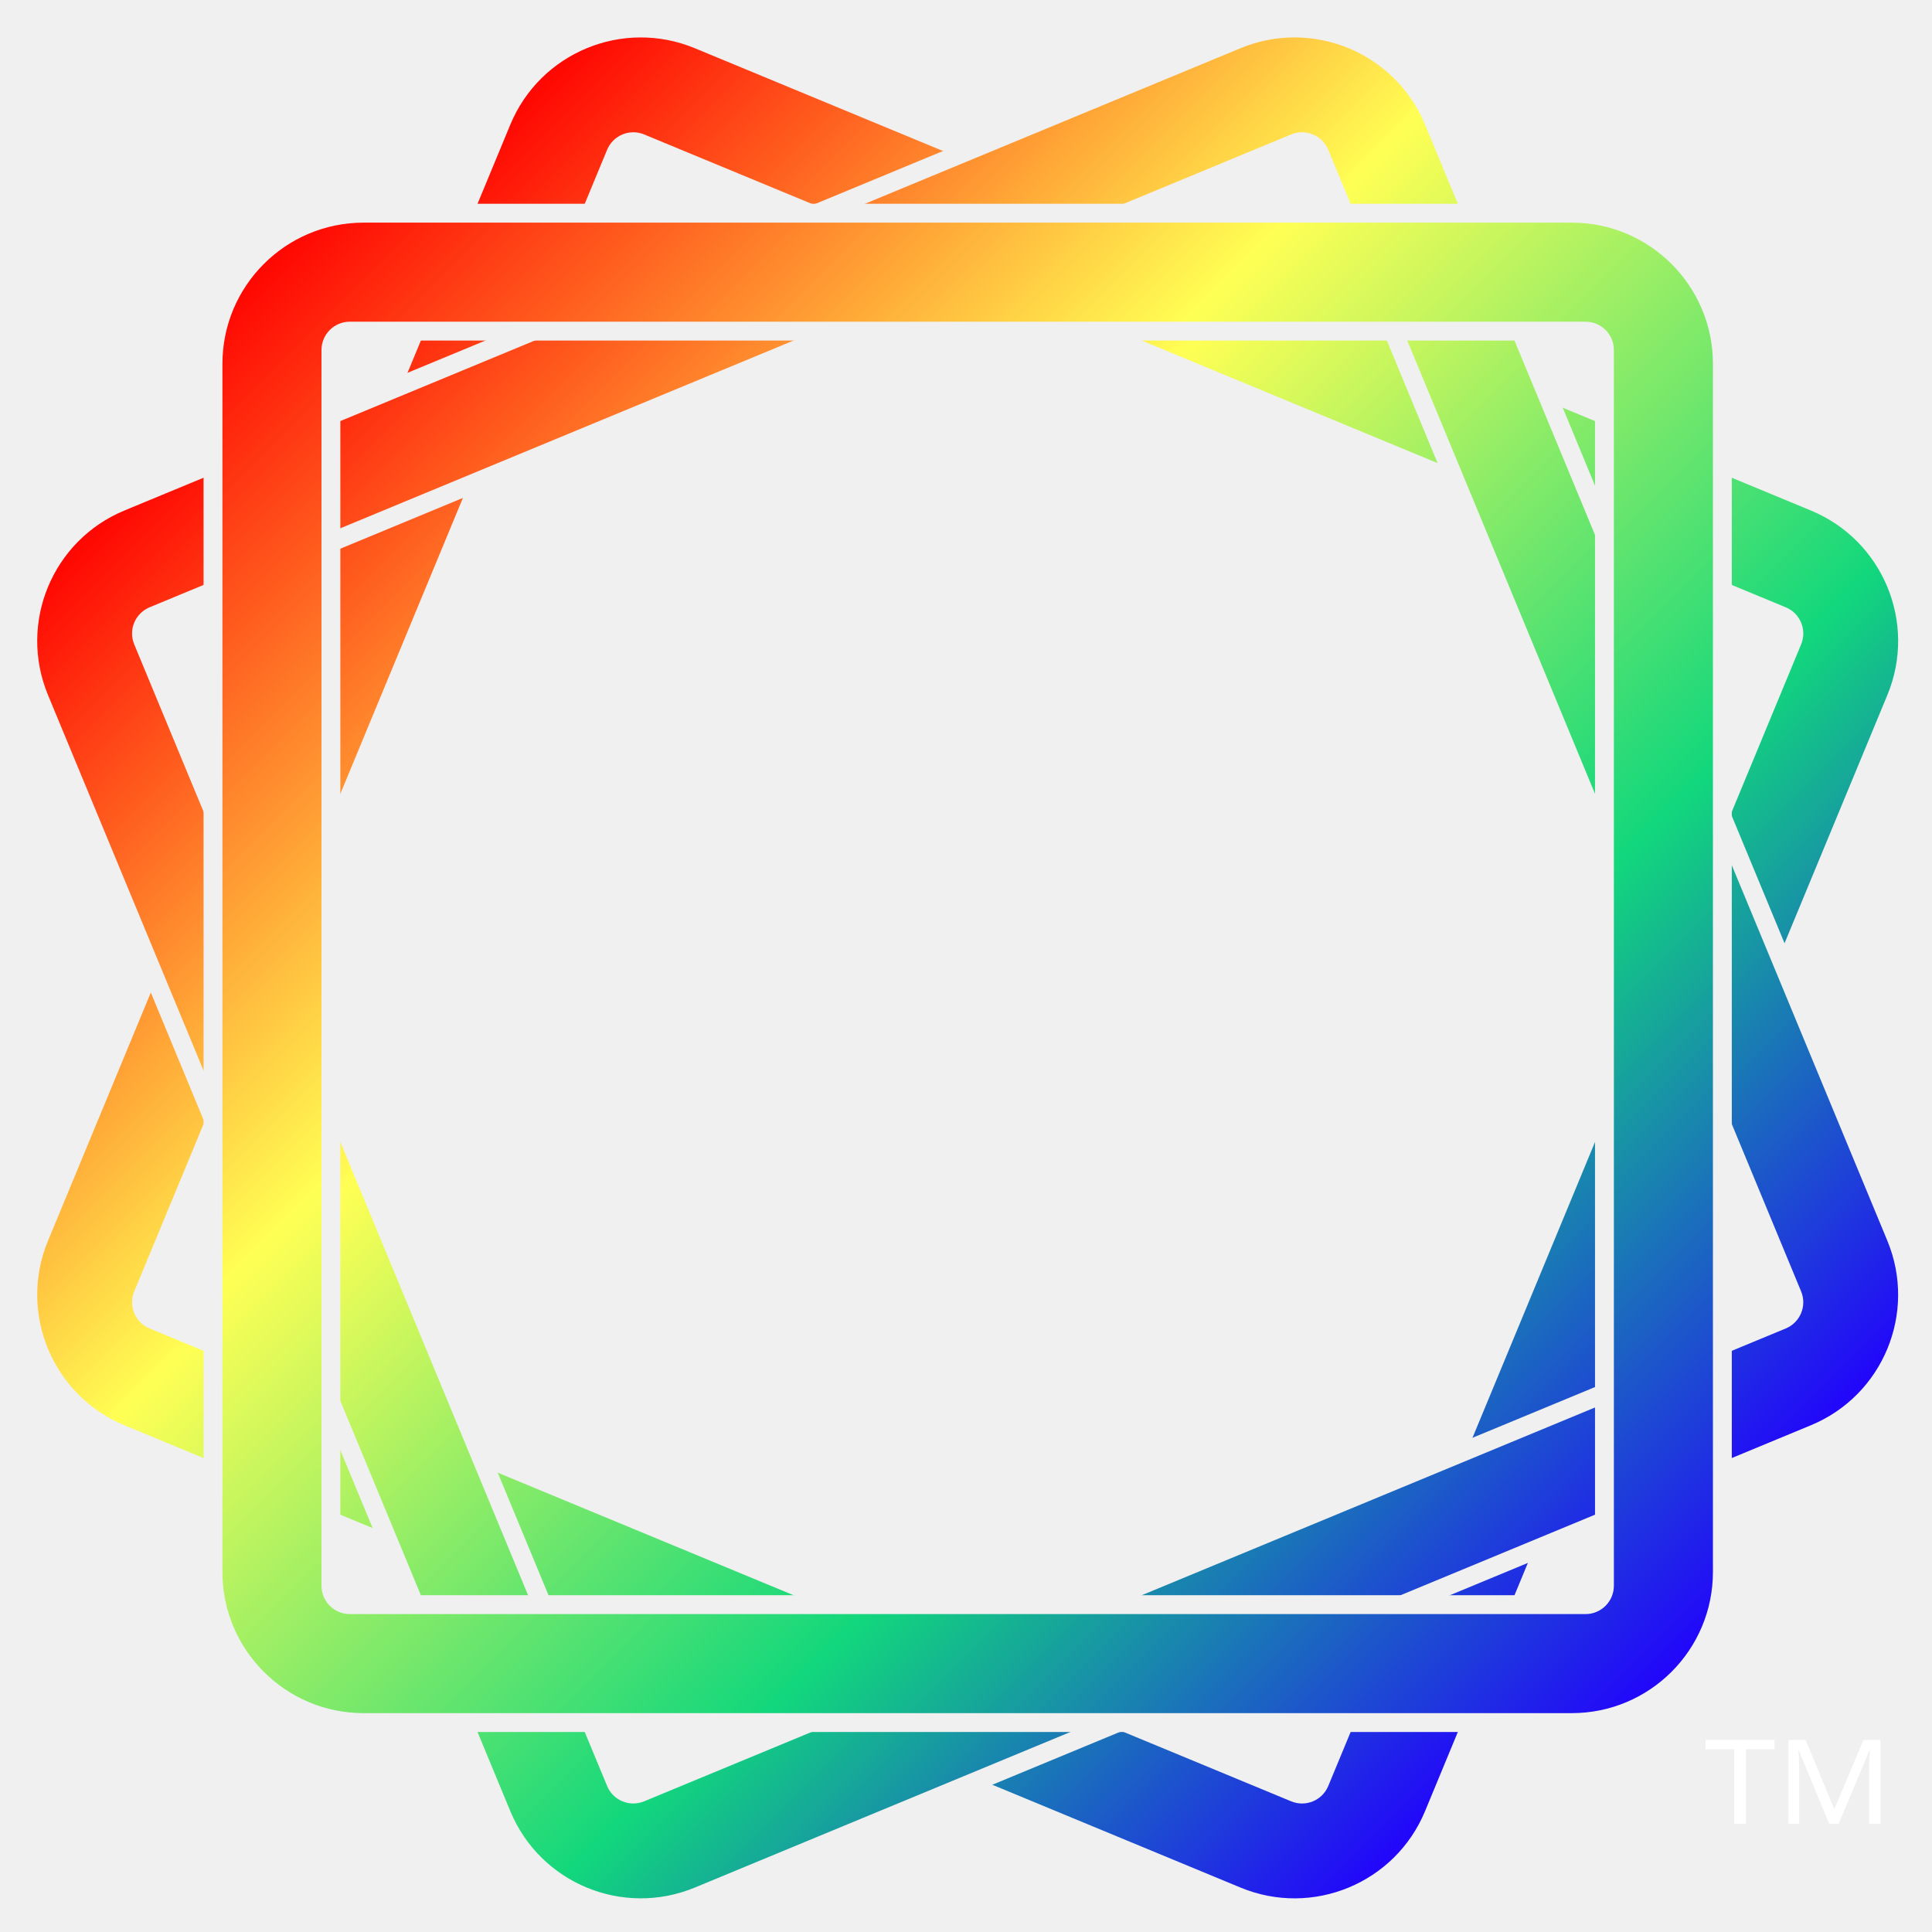
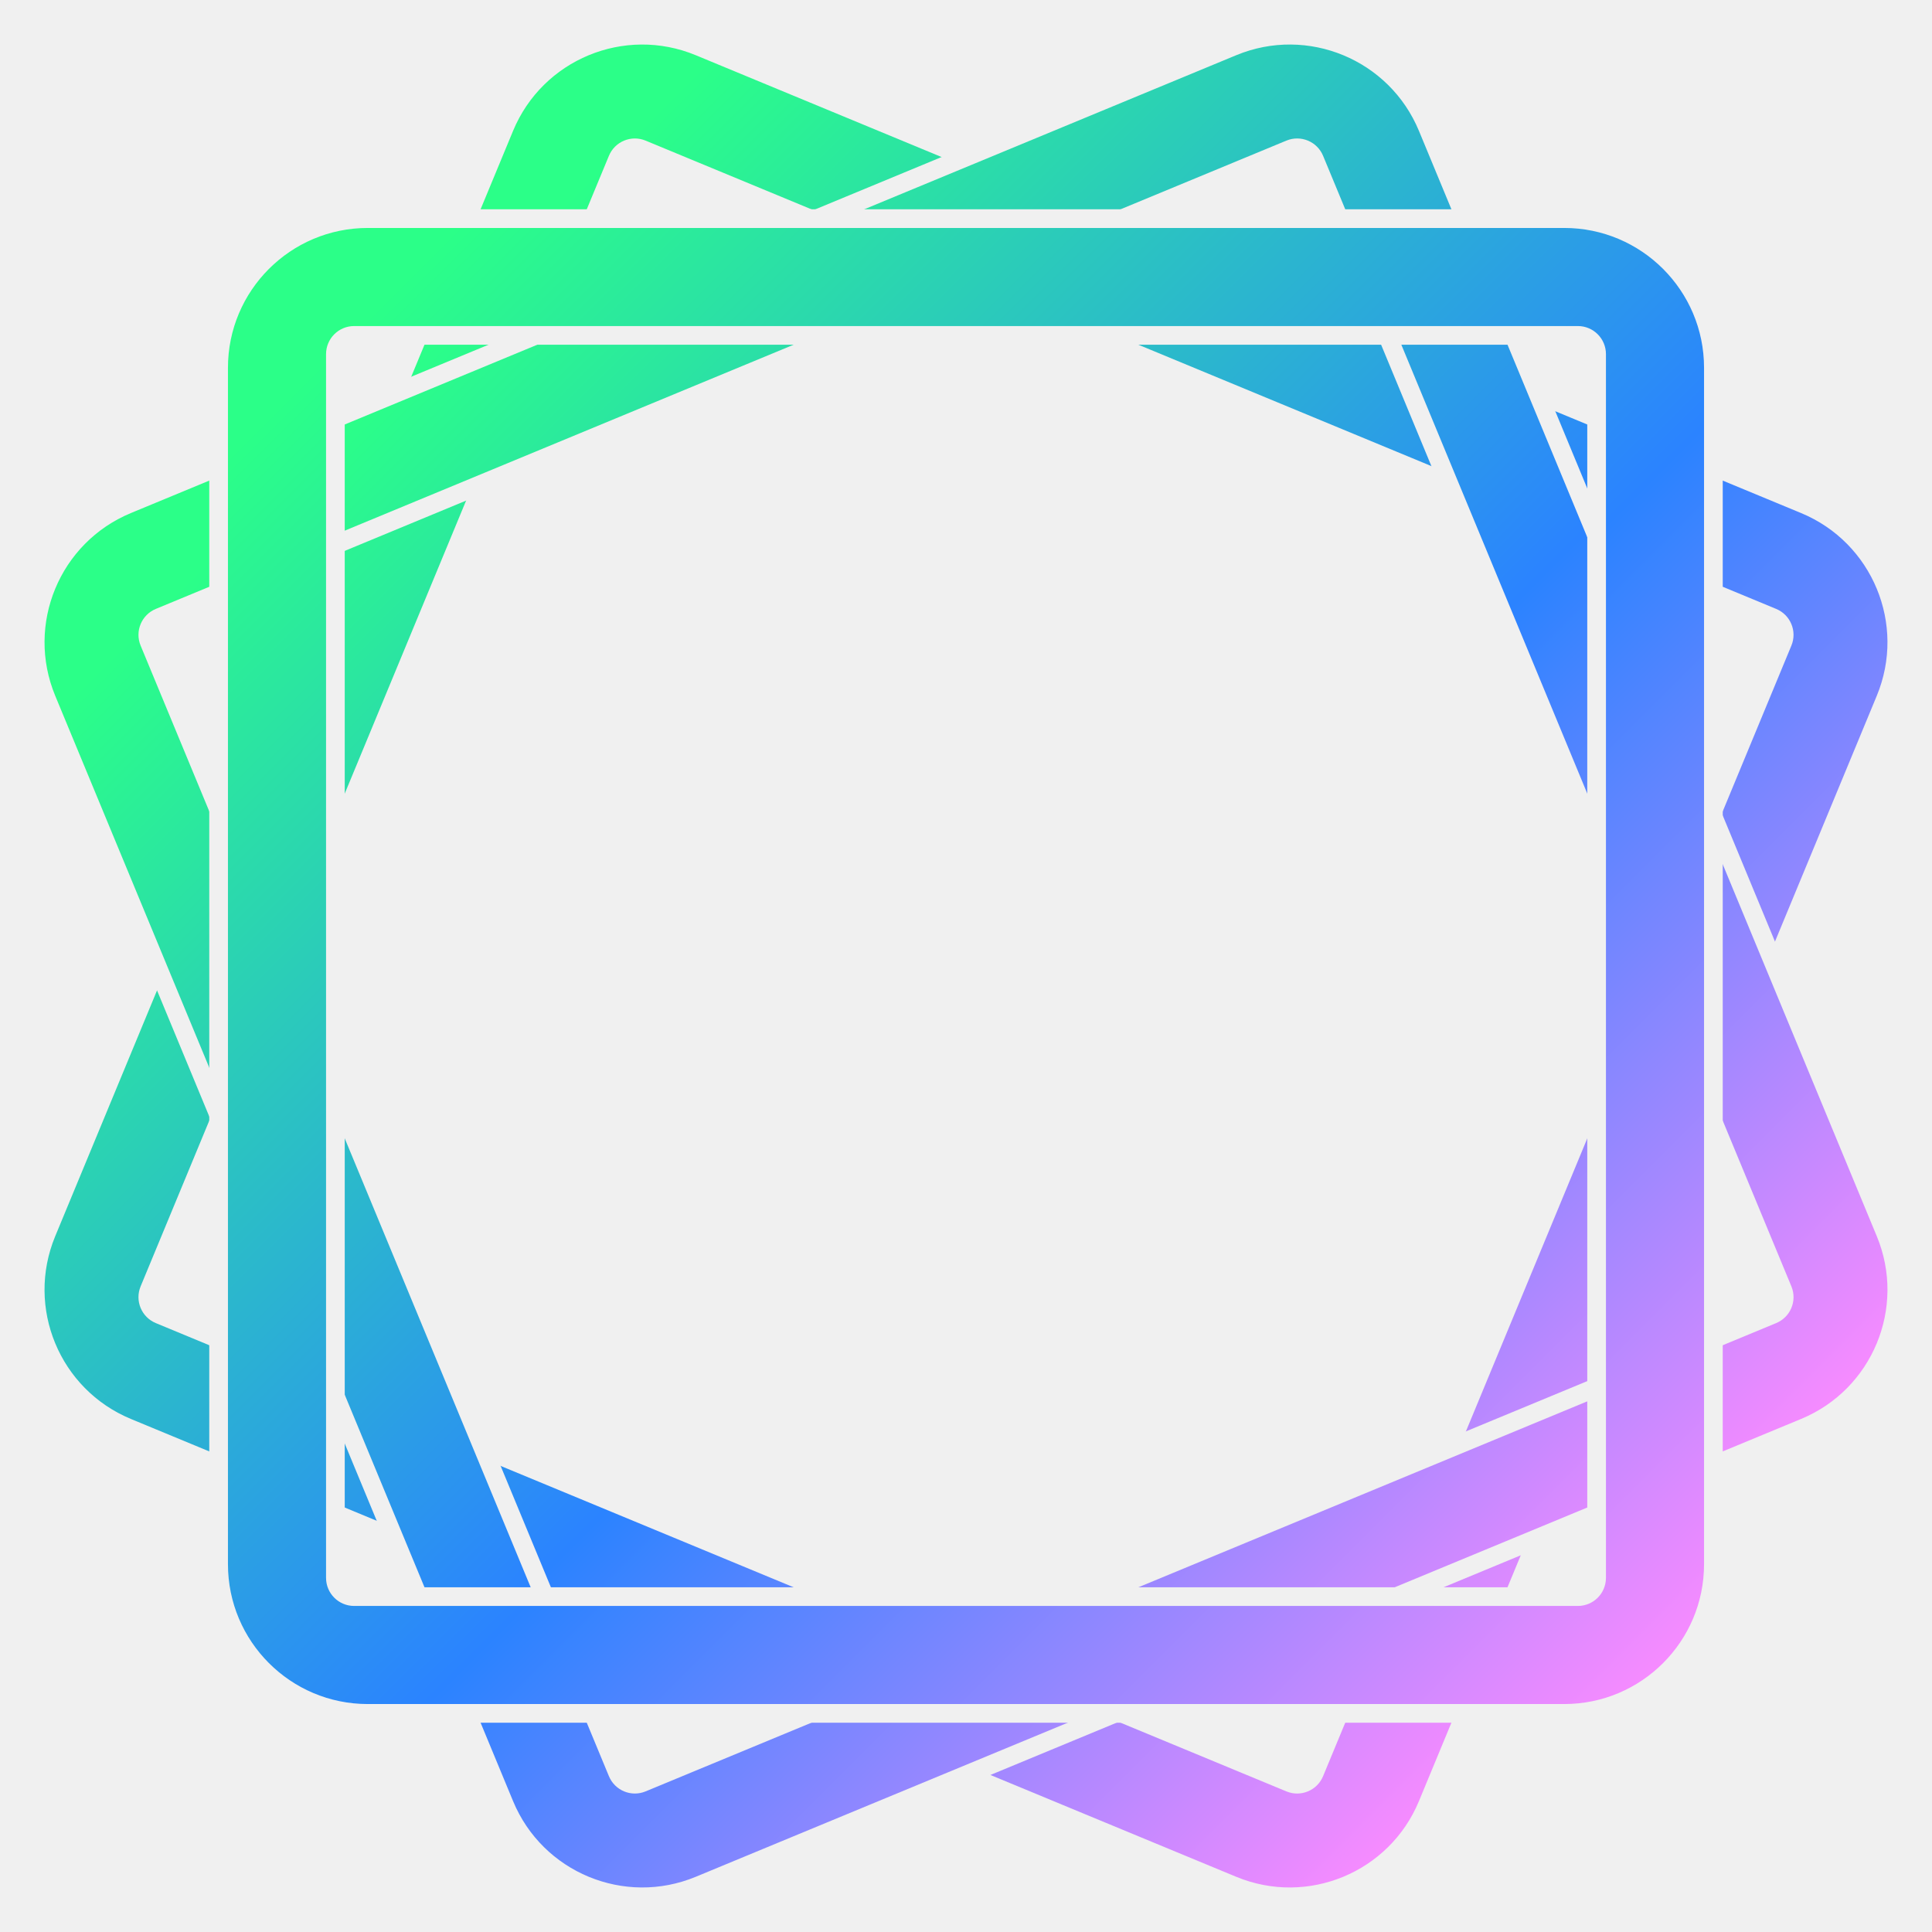
- <svg xmlns="http://www.w3.org/2000/svg" xmlns:xlink="http://www.w3.org/1999/xlink" viewBox="0 0 1024 1024">
+ <svg xmlns="http://www.w3.org/2000/svg" xmlns:xlink="http://www.w3.org/1999/xlink" id="Logo_gradient_type_3" viewBox="0 0 1034 1034">
  <defs>
    <style>
      .cls-1 {
        mask: url(#mask);
      }

      .cls-2 {
        stroke: #fff;
      }

-       .cls-2, .cls-3, .cls-4, .cls-5 {
-         stroke-width: 60px;
-       }
- 
      .cls-2, .cls-3, .cls-4, .cls-5, .cls-6 {
        fill: none;
        stroke-miterlimit: 10;
      }

+       .cls-2, .cls-3, .cls-4, .cls-6 {
+         stroke-width: 60px;
+       }
+ 
      .cls-3 {
-         stroke: url(#New_Gradient_Swatch_1-3);
+         stroke: url(#linear-gradient-2);
      }

      .cls-4 {
-         stroke: url(#New_Gradient_Swatch_1-2);
-       }
- 
-       .cls-7 {
-         fill: #fff;
-         font-family: MyriadPro-Regular, 'Myriad Pro';
-         font-size: 62.18px;
+         stroke: url(#linear-gradient-3);
      }

      .cls-5 {
-         stroke: url(#New_Gradient_Swatch_1);
+         stroke: #000;
+         stroke-width: 10px;
      }

      .cls-6 {
-         stroke: #000;
-         stroke-width: 10px;
+         stroke: url(#linear-gradient);
      }
    </style>
-     <mask id="mask" x="9.72" y="9.83" width="1006.33" height="1006.33" maskUnits="userSpaceOnUse">
+     <mask id="mask" x="13.83" y="13.83" width="1006.33" height="1006.33" maskUnits="userSpaceOnUse">
      <g>
-         <rect id="_x33__inner" class="cls-2" x="142.89" y="143" width="740" height="740" rx="40" ry="40" transform="translate(235.36 -157.22) rotate(22.5)" />
-         <rect class="cls-6" x="175.39" y="175.5" width="675" height="675" rx="10.03" ry="10.03" transform="translate(235.36 -157.22) rotate(22.5)" />
-         <rect class="cls-6" x="112.89" y="113" width="800" height="800" rx="79.85" ry="79.85" transform="translate(235.36 -157.22) rotate(22.5)" />
-         <rect id="_x33__inner-2" data-name="_x33__inner" class="cls-2" x="142.89" y="143" width="740" height="740" rx="40" ry="40" transform="translate(-157.28 235.32) rotate(-22.5)" />
-         <rect class="cls-6" x="175.39" y="175.5" width="675" height="675" rx="10.03" ry="10.03" transform="translate(-157.28 235.32) rotate(-22.5)" />
-         <rect class="cls-6" x="112.89" y="113" width="800" height="800" rx="79.85" ry="79.85" transform="translate(-157.28 235.32) rotate(-22.5)" />
-         <rect id="_x33__inner-3" data-name="_x33__inner" class="cls-2" x="142.89" y="143" width="740" height="740" rx="40" ry="40" />
-         <rect class="cls-6" x="175.39" y="175.5" width="675" height="675" rx="10.03" ry="10.03" />
-         <rect class="cls-6" x="112.89" y="113" width="800" height="800" rx="79.85" ry="79.85" />
+         <rect id="_x33__inner" class="cls-2" x="147" y="147" width="740" height="740" rx="40" ry="40" transform="translate(237.2 -158.49) rotate(22.5)" />
+         <rect class="cls-5" x="179.5" y="179.5" width="675" height="675" rx="10.03" ry="10.03" transform="translate(237.2 -158.49) rotate(22.5)" />
+         <rect class="cls-5" x="117" y="117" width="800" height="800" rx="79.85" ry="79.85" transform="translate(237.2 -158.49) rotate(22.5)" />
+         <rect id="_x33__inner-2" data-name="_x33__inner" class="cls-2" x="147" y="147" width="740" height="740" rx="40" ry="40" transform="translate(-158.49 237.2) rotate(-22.5)" />
+         <rect class="cls-5" x="179.5" y="179.5" width="675" height="675" rx="10.03" ry="10.03" transform="translate(-158.49 237.2) rotate(-22.5)" />
+         <rect class="cls-5" x="117" y="117" width="800" height="800" rx="79.85" ry="79.85" transform="translate(-158.49 237.2) rotate(-22.5)" />
+         <rect id="_x33__inner-3" data-name="_x33__inner" class="cls-2" x="147" y="147" width="740" height="740" rx="40" ry="40" />
+         <rect class="cls-5" x="179.5" y="179.5" width="675" height="675" rx="10.03" ry="10.03" />
+         <rect class="cls-5" x="117" y="117" width="800" height="800" rx="79.85" ry="79.85" />
      </g>
    </mask>
-     <linearGradient id="New_Gradient_Swatch_1" data-name="New Gradient Swatch 1" x1="49.86" y1="321.21" x2="975.91" y2="704.79" gradientUnits="userSpaceOnUse">
-       <stop offset="0" stop-color="red" />
-       <stop offset=".35" stop-color="#ffff54" />
-       <stop offset=".69" stop-color="#12d77c" />
-       <stop offset="1" stop-color="#2300ff" />
+     <linearGradient id="linear-gradient" x1="53.97" y1="325.21" x2="980.03" y2="708.79" gradientUnits="userSpaceOnUse">
+       <stop offset=".06" stop-color="#2bff88" />
+       <stop offset=".57" stop-color="#2b83ff" />
+       <stop offset="1" stop-color="#fa8bff" />
    </linearGradient>
-     <linearGradient id="New_Gradient_Swatch_1-2" data-name="New Gradient Swatch 1" x1="321.1" y1="49.97" x2="704.68" y2="976.03" xlink:href="#New_Gradient_Swatch_1" />
-     <linearGradient id="New_Gradient_Swatch_1-3" data-name="New Gradient Swatch 1" x1="133.39" y1="133.5" x2="892.39" y2="892.5" xlink:href="#New_Gradient_Swatch_1" />
+     <linearGradient id="linear-gradient-2" x1="325.21" y1="53.97" x2="708.79" y2="980.03" xlink:href="#linear-gradient" />
+     <linearGradient id="linear-gradient-3" x1="137.5" y1="137.5" x2="896.5" y2="896.5" xlink:href="#linear-gradient" />
  </defs>
-   <g id="Layer_2_copy_7">
-     <g class="cls-1">
-       <g>
-         <rect id="_x33__inner-4" data-name="_x33__inner" class="cls-5" x="142.89" y="143" width="740" height="740" rx="40" ry="40" transform="translate(235.36 -157.22) rotate(22.5)" />
-         <rect id="_x33__inner-5" data-name="_x33__inner" class="cls-4" x="142.89" y="143" width="740" height="740" rx="40" ry="40" transform="translate(-157.28 235.32) rotate(-22.5)" />
-         <rect id="_x33__inner-6" data-name="_x33__inner" class="cls-3" x="142.89" y="143" width="740" height="740" rx="40" ry="40" />
-       </g>
+   <g class="cls-1">
+     <g>
+       <rect id="_x33__inner-4" data-name="_x33__inner" class="cls-6" x="147" y="147" width="740" height="740" rx="40" ry="40" transform="translate(237.2 -158.49) rotate(22.5)" />
+       <rect id="_x33__inner-5" data-name="_x33__inner" class="cls-3" x="147" y="147" width="740" height="740" rx="40" ry="40" transform="translate(-158.49 237.2) rotate(-22.5)" />
+       <rect id="_x33__inner-6" data-name="_x33__inner" class="cls-4" x="147" y="147" width="740" height="740" rx="40" ry="40" />
    </g>
  </g>
-   <g id="Layer_34">
-     <text class="cls-7" transform="translate(903.27 966.63) scale(1.1 1)">
-       <tspan x="0" y="0">TM</tspan>
-     </text>
-   </g>
</svg>
